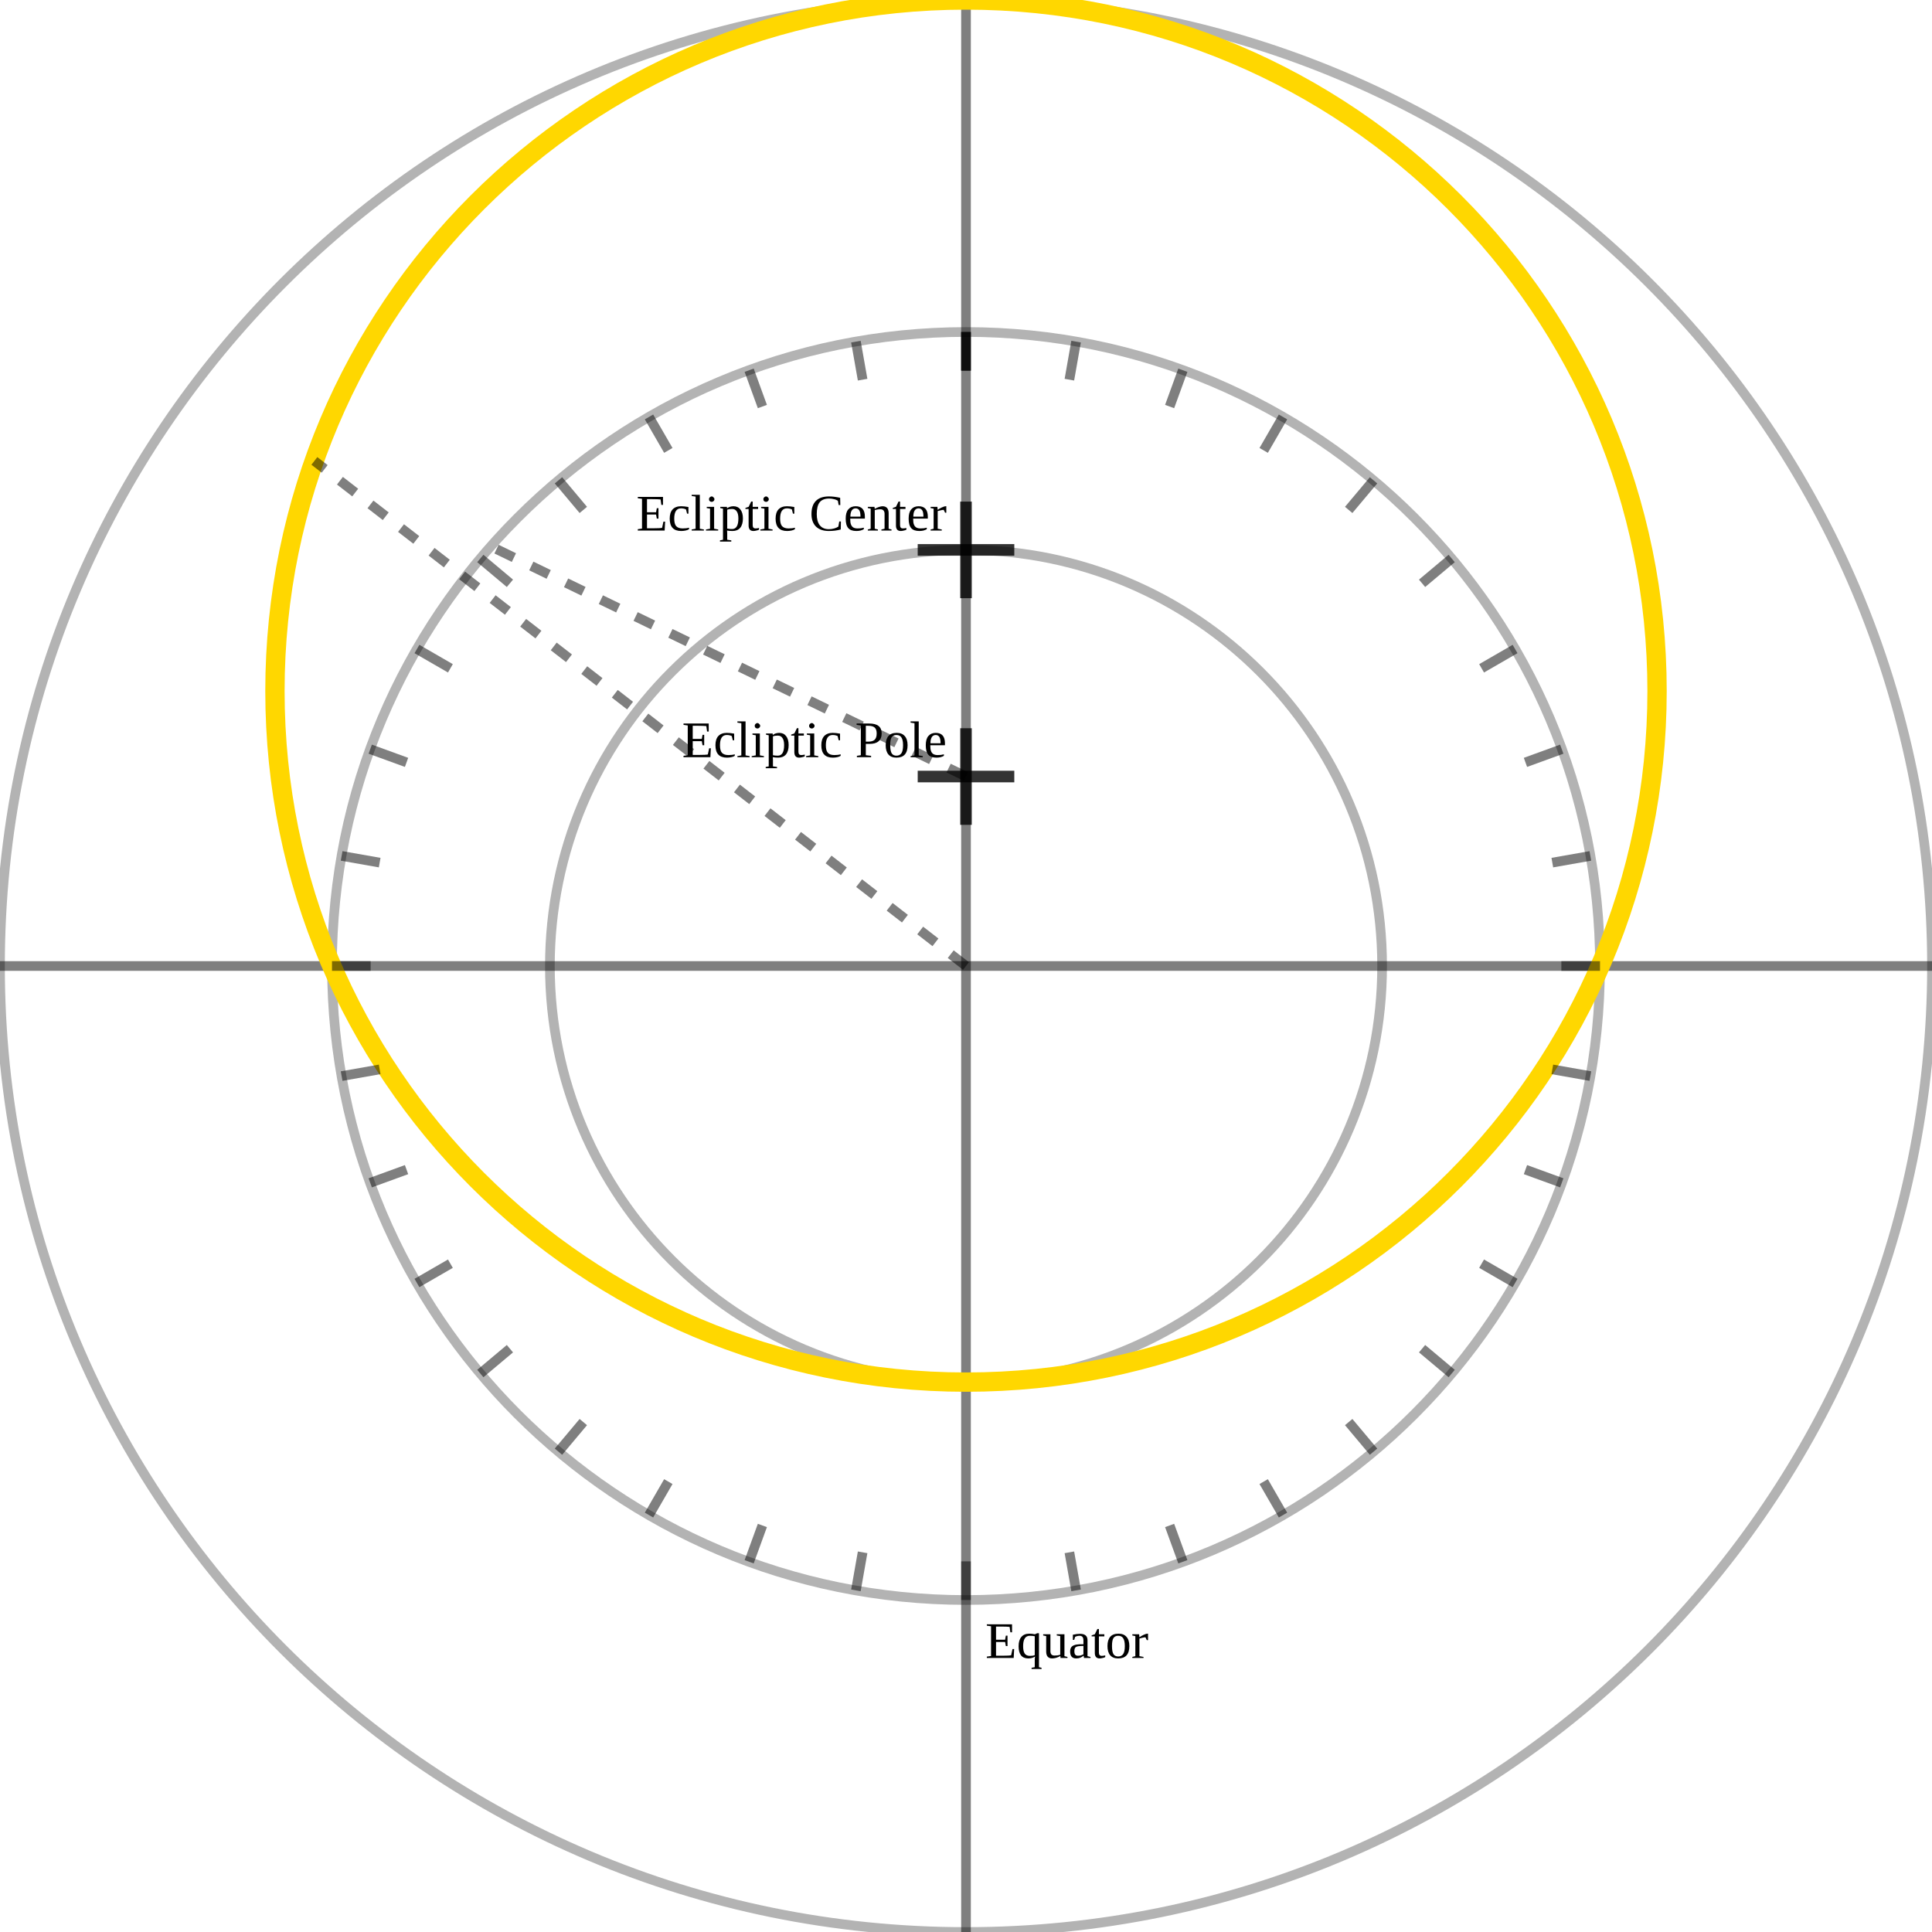
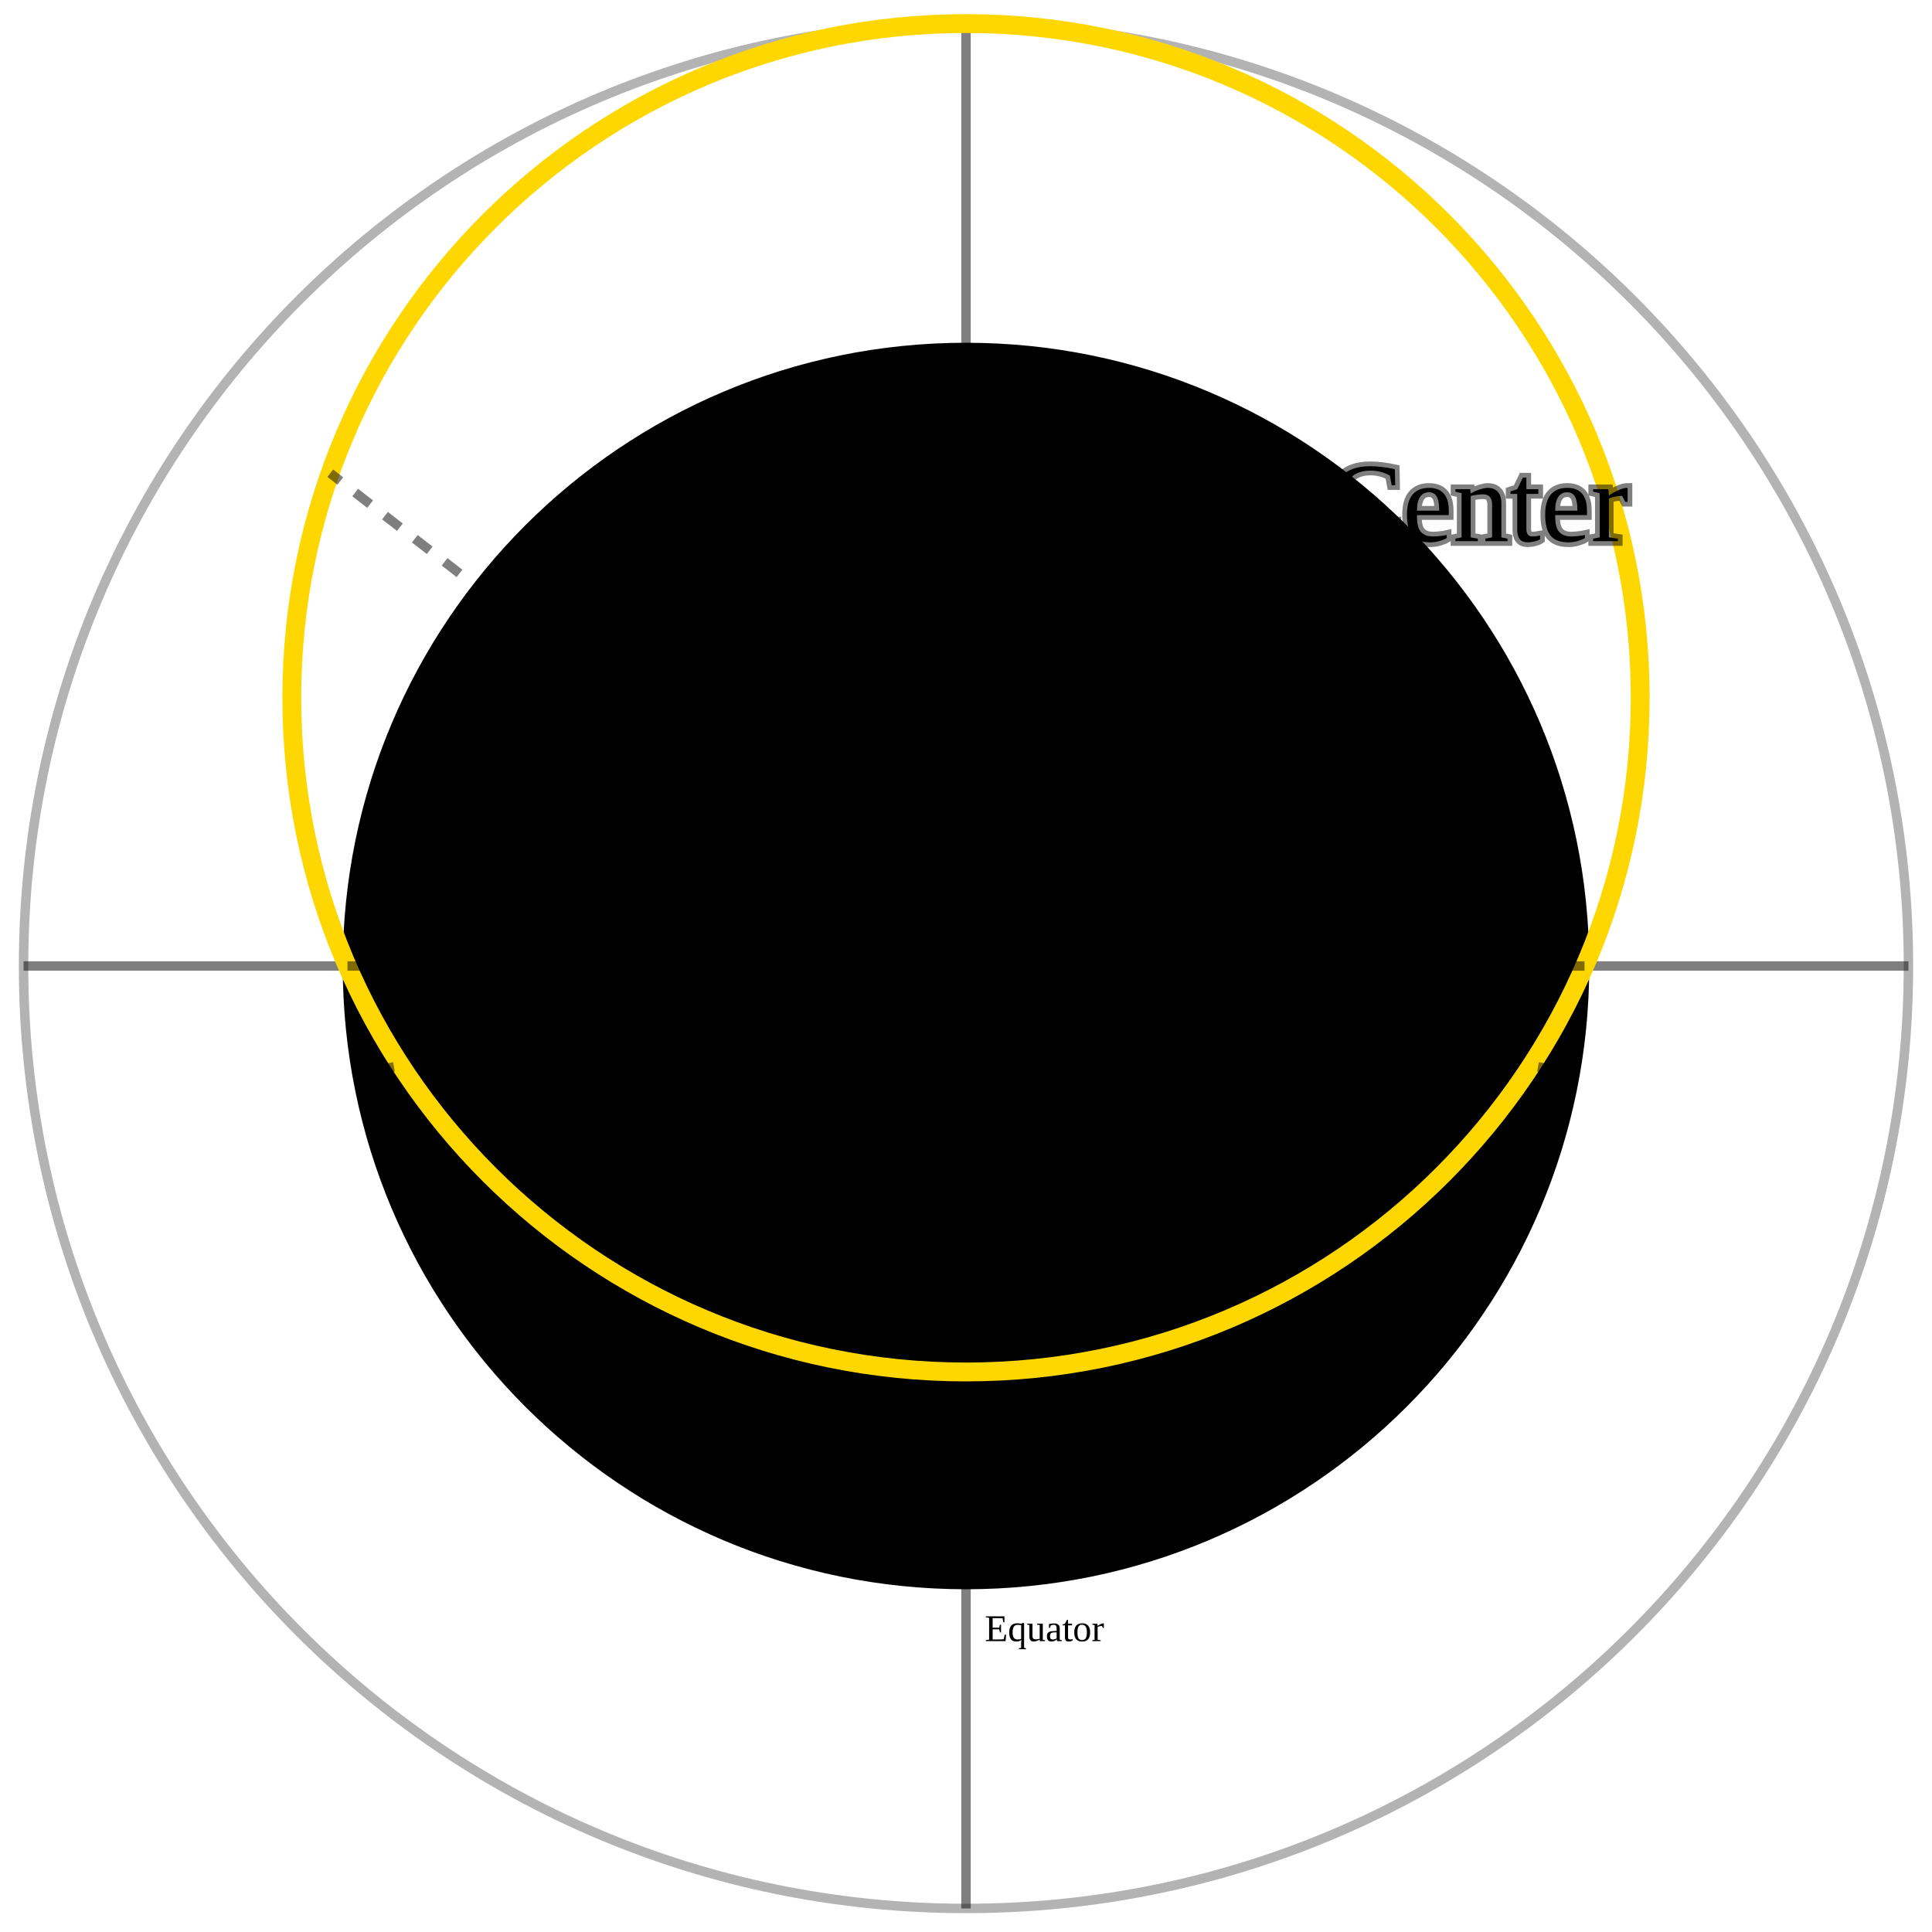
- <svg xmlns="http://www.w3.org/2000/svg" xmlns:xlink="http://www.w3.org/1999/xlink" viewbox="0 0 200 200" width="200" height="200">
-   <defs>
-     <style type="text/css">
+ <svg xmlns="http://www.w3.org/2000/svg" xmlns:xlink="http://www.w3.org/1999/xlink" id="svg57760" version="1.1" height="205" width="205" viewbox="0 0 200 200">
+   <defs id="defs57645">
+     <style id="style57638" type="text/css">
        #diagramLabel {
          fill: black;
          text-anchor: end;
-           font-size: 4pt;
+           font-size: 4px;
          stroke: none;
        }
        #crossHair{
          stroke: black;
          stroke-width: 1.2;
          stroke-opacity: 0.8;          
        }
        #tropicCircles {
          fill: none;
          stroke: black;
          stroke-width: 1;
          stroke-opacity: 0.3;
        }
        #eclipticCircle {
          fill: none;
          stroke: gold;
          stroke-width: 2;
          stroke-opacity: 1;
        }
        #axisFigure {
          stroke: black;
          stroke-width: 1;
          stroke-opacity: 0.5;
        }
        #division {
          stroke: black;
          stroke-width: 1;
          stroke-opacity: 0.5;
        }
        #divisionBold {
          stroke: red;
          stroke-width: 1;
          stroke-opacity: 1;
        }
        #eclipticPole, #eclipticCenter {
          stroke: black;
          stroke-width: 1;
          stroke-opacity: 0.5;
        }
        #constructionLine, #constructionLine4 {
          stroke-dasharray: 2 2;
          stroke: black;
          stroke-width: 1;
          stroke-opacity: 0.5
        }
    </style>
    <clipPath id="equatorialHole">
-       <path d="             M0 65.632              A65.632 65.632 0 1 0 0 -65.632             A65.632 65.632 0 1 0 0 65.632z " />
-     </clipPath>
-     <clipPath id="hole">
-       <path id="test" fill-rule="evenodd" transform="rotate(180)" d="             M-2 100              A100 100 0 1 0 0 -100             A100 100 0 1 0 0 100z             M-5,24.614 5,24.614 5,14.614 -5,14.614 -5,24.614 0,100          " />
+       <path id="path57640" d="M 0,65.632 A 65.632,65.632 0 1 0 0,-65.632 65.632,65.632 0 1 0 0,65.632 Z" />
    </clipPath>
  </defs>
-   <g id="diagram" transform="translate(100, 100), rotate(180)" style="stroke:black; stroke-width: 1;">
-     <g>
-       <circle id="tropicCircles" cx="0" cy="0" r="100" />
-       <circle id="tropicCircles" cx="0" cy="0" r="65.632" />
-       <circle id="tropicCircles" cx="0" cy="0" r="43.076" />
-       <text id="diagramLabel" transform="rotate(180)" style="text-anchor: start;" x="2" y="71.632">Equator</text>
+   <g transform="rotate(180,51.25,51.25)" style="stroke:#000000;stroke-width:1" id="diagram">
+     <g id="g57655">
+       <circle r="100" cy="0" cx="0" id="tropicCircles" />
+       <circle r="65.632" cy="0" cx="0" id="circle57650" />
+       <circle r="43.076" cy="0" cx="0" id="circle57652" />
+       <text y="71.632" x="2" style="text-anchor:start" transform="scale(-1)" id="diagramLabel">Equator</text>
    </g>
    <g id="axisFigure">
-       <line x1="0" y1="-100" x2="0" y2="100" />
-       <line x1="-100" y1="0" x2="100" y2="0" />
+       <line id="line57657" y2="100" x2="0" y1="-100" x1="0" />
+       <line id="line57659" y2="0" x2="100" y1="0" x1="-100" />
    </g>
-     <path id="eclipticCircle" d="         M0 100.0         A71.538 71.538 0 0 1 0.0 -43.076         A71.538 71.538 0 0 1 0.0 100.0z" />
+     <path d="M 0,100 A 71.538,71.538 0 0 1 0,-43.076 71.538,71.538 0 0 1 0,100 Z" id="eclipticCircle" />
    <g id="eclipticCenter">
-       <line id="crossHair" x1="-5" y1="43.076" x2="5" y2="43.076" />
-       <line id="crossHair" x1="0" y1="38.076" x2="0" y2="48.076" />
-       <text id="diagramLabel" x="-2" y="-45.076" transform="rotate(180)">Ecliptic Center</text>
+       <line y2="43.076" x2="5" y1="43.076" x1="-5" id="crossHair" />
+       <line y2="48.076" x2="0" y1="38.076" x1="0" id="line57664" />
+       <text transform="scale(-1)" y="-45.076" x="-2" id="text57666">Ecliptic Center</text>
    </g>
    <g id="eclipticPole">
-       <line id="crossHair" x1="-5" y1="19.614" x2="5" y2="19.614" />
-       <line id="crossHair" x1="0" y1="14.614" x2="0" y2="24.614" />
-       <text id="diagramLabel" x="-2" y="-21.614" transform="rotate(180)">Ecliptic Pole</text>
+       <line y2="19.614" x2="5" y1="19.614" x1="-5" id="line57669" />
+       <line y2="24.614" x2="0" y1="14.614" x1="0" id="line57671" />
+       <text transform="scale(-1)" y="-21.614" x="-2" id="text57673">Ecliptic Pole</text>
    </g>
-     <g>
-       <line id="division" x1="0" y1="61.632" x2="0" y2="65.632" />
-       <use xlink:href="#division" transform="rotate(0)" />
-       <use xlink:href="#division" transform="rotate(10)" />
-       <use xlink:href="#division" transform="rotate(20)" />
-       <use xlink:href="#division" transform="rotate(30)" />
-       <use xlink:href="#division" transform="rotate(40)" />
-       <use xlink:href="#division" transform="rotate(50)" />
-       <use xlink:href="#division" transform="rotate(60)" />
-       <use xlink:href="#division" transform="rotate(70)" />
-       <use xlink:href="#division" transform="rotate(80)" />
-       <use xlink:href="#division" transform="rotate(90)" />
-       <use xlink:href="#division" transform="rotate(100)" />
-       <use xlink:href="#division" transform="rotate(110)" />
-       <use xlink:href="#division" transform="rotate(120)" />
-       <use xlink:href="#division" transform="rotate(130)" />
-       <use xlink:href="#division" transform="rotate(140)" />
-       <use xlink:href="#division" transform="rotate(150)" />
-       <use xlink:href="#division" transform="rotate(160)" />
-       <use xlink:href="#division" transform="rotate(170)" />
-       <use xlink:href="#division" transform="rotate(180)" />
-       <use xlink:href="#division" transform="rotate(190)" />
-       <use xlink:href="#division" transform="rotate(200)" />
-       <use xlink:href="#division" transform="rotate(210)" />
-       <use xlink:href="#division" transform="rotate(220)" />
-       <use xlink:href="#division" transform="rotate(230)" />
-       <use xlink:href="#division" transform="rotate(240)" />
-       <use xlink:href="#division" transform="rotate(250)" />
-       <use xlink:href="#division" transform="rotate(260)" />
-       <use xlink:href="#division" transform="rotate(270)" />
-       <use xlink:href="#division" transform="rotate(280)" />
-       <use xlink:href="#division" transform="rotate(290)" />
-       <use xlink:href="#division" transform="rotate(300)" />
-       <use xlink:href="#division" transform="rotate(310)" />
-       <use xlink:href="#division" transform="rotate(320)" />
-       <use xlink:href="#division" transform="rotate(330)" />
-       <use xlink:href="#division" transform="rotate(340)" />
-       <use xlink:href="#division" transform="rotate(350)" />
-       <use xlink:href="#division" transform="rotate(360)" />
+     <g id="g57753">
+       <line y2="65.632" x2="0" y1="61.632" x1="0" id="division" />
+       <use height="100%" width="100%" y="0" x="0" id="use57679" xlink:href="#division" />
+       <use height="100%" width="100%" y="0" x="0" id="use57681" transform="rotate(10)" xlink:href="#division" />
+       <use height="100%" width="100%" y="0" x="0" id="use57683" transform="rotate(20)" xlink:href="#division" />
+       <use height="100%" width="100%" y="0" x="0" id="use57685" transform="rotate(30)" xlink:href="#division" />
+       <use height="100%" width="100%" y="0" x="0" id="use57687" transform="rotate(40)" xlink:href="#division" />
+       <use height="100%" width="100%" y="0" x="0" id="use57689" transform="rotate(50)" xlink:href="#division" />
+       <use height="100%" width="100%" y="0" x="0" id="use57691" transform="rotate(60)" xlink:href="#division" />
+       <use height="100%" width="100%" y="0" x="0" id="use57693" transform="rotate(70)" xlink:href="#division" />
+       <use height="100%" width="100%" y="0" x="0" id="use57695" transform="rotate(80)" xlink:href="#division" />
+       <use height="100%" width="100%" y="0" x="0" id="use57697" transform="rotate(90)" xlink:href="#division" />
+       <use height="100%" width="100%" y="0" x="0" id="use57699" transform="rotate(100)" xlink:href="#division" />
+       <use height="100%" width="100%" y="0" x="0" id="use57701" transform="rotate(110)" xlink:href="#division" />
+       <use height="100%" width="100%" y="0" x="0" id="use57703" transform="rotate(120)" xlink:href="#division" />
+       <use height="100%" width="100%" y="0" x="0" id="use57705" transform="rotate(130)" xlink:href="#division" />
+       <use height="100%" width="100%" y="0" x="0" id="use57707" transform="rotate(140)" xlink:href="#division" />
+       <use height="100%" width="100%" y="0" x="0" id="use57709" transform="rotate(150)" xlink:href="#division" />
+       <use height="100%" width="100%" y="0" x="0" id="use57711" transform="rotate(160)" xlink:href="#division" />
+       <use height="100%" width="100%" y="0" x="0" id="use57713" transform="rotate(170)" xlink:href="#division" />
+       <use height="100%" width="100%" y="0" x="0" id="use57715" transform="scale(-1)" xlink:href="#division" />
+       <use height="100%" width="100%" y="0" x="0" id="use57717" transform="rotate(-170)" xlink:href="#division" />
+       <use height="100%" width="100%" y="0" x="0" id="use57719" transform="rotate(-160)" xlink:href="#division" />
+       <use height="100%" width="100%" y="0" x="0" id="use57721" transform="rotate(-150)" xlink:href="#division" />
+       <use height="100%" width="100%" y="0" x="0" id="use57723" transform="rotate(-140)" xlink:href="#division" />
+       <use height="100%" width="100%" y="0" x="0" id="use57725" transform="rotate(-130)" xlink:href="#division" />
+       <use height="100%" width="100%" y="0" x="0" id="use57727" transform="rotate(-120)" xlink:href="#division" />
+       <use height="100%" width="100%" y="0" x="0" id="use57729" transform="rotate(-110)" xlink:href="#division" />
+       <use height="100%" width="100%" y="0" x="0" id="use57731" transform="rotate(-100)" xlink:href="#division" />
+       <use height="100%" width="100%" y="0" x="0" id="use57733" transform="rotate(-90)" xlink:href="#division" />
+       <use height="100%" width="100%" y="0" x="0" id="use57735" transform="rotate(-80)" xlink:href="#division" />
+       <use height="100%" width="100%" y="0" x="0" id="use57737" transform="rotate(-70)" xlink:href="#division" />
+       <use height="100%" width="100%" y="0" x="0" id="use57739" transform="rotate(-60)" xlink:href="#division" />
+       <use height="100%" width="100%" y="0" x="0" id="use57741" transform="rotate(-50)" xlink:href="#division" />
+       <use height="100%" width="100%" y="0" x="0" id="use57743" transform="rotate(-40)" xlink:href="#division" />
+       <use height="100%" width="100%" y="0" x="0" id="use57745" transform="rotate(-30)" xlink:href="#division" />
+       <use height="100%" width="100%" y="0" x="0" id="use57747" transform="rotate(-20)" xlink:href="#division" />
+       <use height="100%" width="100%" y="0" x="0" id="use57749" transform="rotate(-10)" xlink:href="#division" />
+       <use height="100%" width="100%" y="0" x="0" id="use57751" xlink:href="#division" />
    </g>
-     <g>
-       <line id="constructionLine" x1="0" y1="19.614" style="clip-path: url(#equatorialHole)" x2="80.891" y2="58.793" />
-       <line id="constructionLine4" x1="0" y1="0" x2="67.455" y2="52.286" />
+     <g id="g57757">
+       <line clip-path="url(#equatorialHole)" y2="58.793" x2="80.891" y1="19.614" x1="0" id="constructionLine" />
+       <line y2="52.286" x2="67.455" y1="0" x1="0" id="constructionLine4" />
    </g>
  </g>
</svg>
